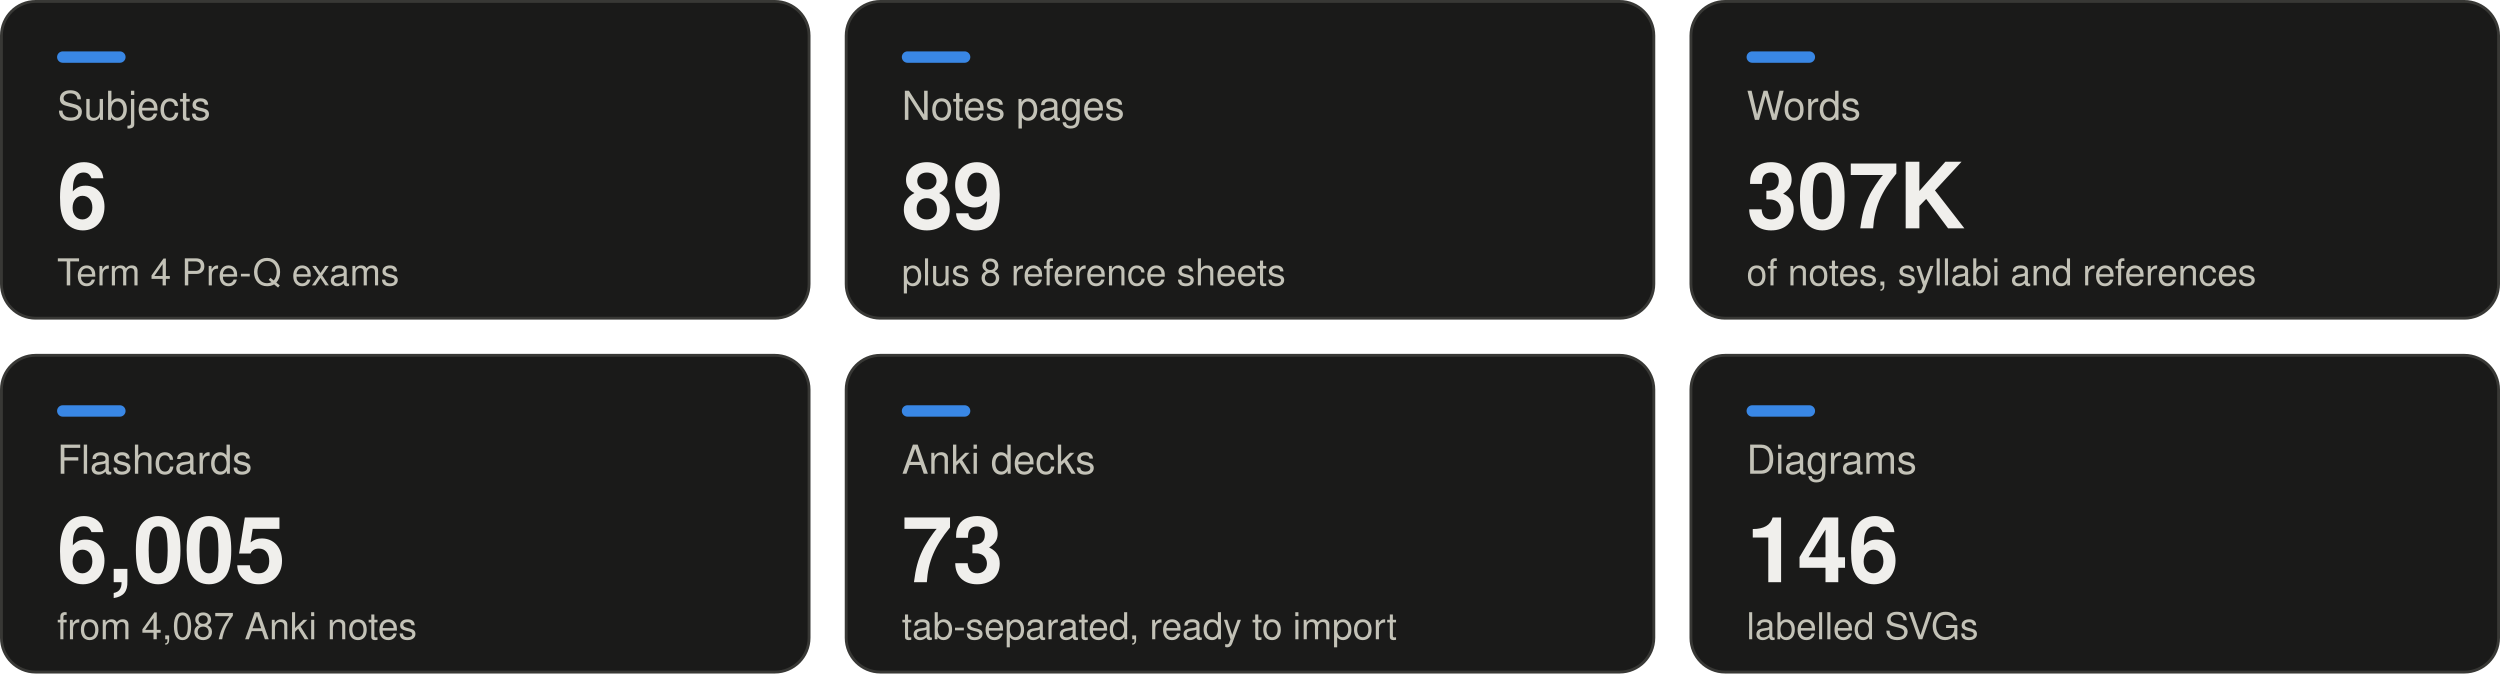
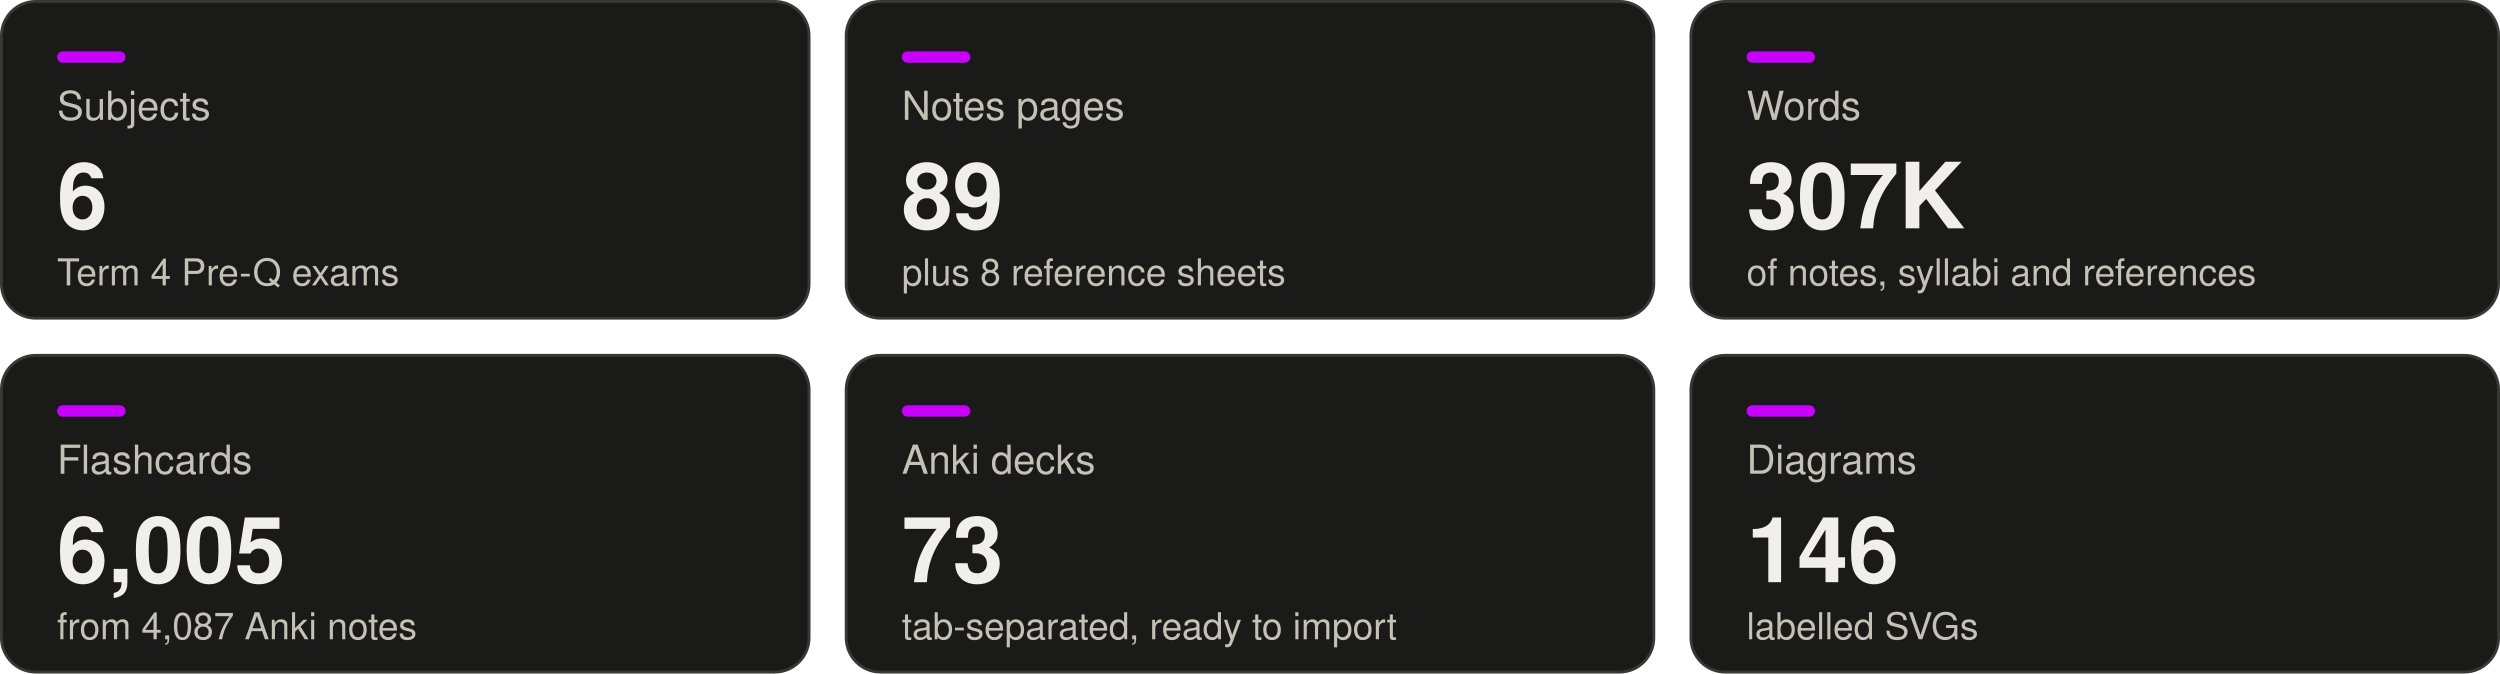
<svg xmlns="http://www.w3.org/2000/svg" width="876" height="236" viewBox="0 0 876 236" role="img" font-family="-apple-system, BlinkMacSystemFont, 'Segoe UI', Helvetica, Arial, sans-serif">
  <rect x="0.5" y="0.5" width="283" height="111" rx="12" fill="#1a1a19" stroke="#383835" />
-   <rect x="20" y="18" width="24" height="4" rx="2" fill="#3987e5" />
+   <rect x="20" y="18" width="24" height="4" rx="2" fill="#c800ff" />
  <text x="20" y="42" font-size="14" fill="#c3c2b7">Subjects</text>
  <text x="20" y="80" font-size="32" font-weight="600" fill="#f0efec">6</text>
  <text x="20" y="100" font-size="13" fill="#c3c2b7">Term 4 Pre-Q exams</text>
  <rect x="296.5" y="0.5" width="283" height="111" rx="12" fill="#1a1a19" stroke="#383835" />
-   <rect x="316" y="18" width="24" height="4" rx="2" fill="#3987e5" />
+   <rect x="316" y="18" width="24" height="4" rx="2" fill="#c800ff" />
  <text x="316" y="42" font-size="14" fill="#c3c2b7">Notes pages</text>
  <text x="316" y="80" font-size="32" font-weight="600" fill="#f0efec">89</text>
  <text x="316" y="100" font-size="13" fill="#c3c2b7">plus 8 reference sheets</text>
  <rect x="592.5" y="0.5" width="283" height="111" rx="12" fill="#1a1a19" stroke="#383835" />
-   <rect x="612" y="18" width="24" height="4" rx="2" fill="#3987e5" />
+   <rect x="612" y="18" width="24" height="4" rx="2" fill="#c800ff" />
  <text x="612" y="42" font-size="14" fill="#c3c2b7">Words</text>
  <text x="612" y="80" font-size="32" font-weight="600" fill="#f0efec">307K</text>
  <text x="612" y="100" font-size="13" fill="#c3c2b7">of notes, syllabi and references</text>
  <rect x="0.5" y="124.5" width="283" height="111" rx="12" fill="#1a1a19" stroke="#383835" />
-   <rect x="20" y="142" width="24" height="4" rx="2" fill="#3987e5" />
+   <rect x="20" y="142" width="24" height="4" rx="2" fill="#c800ff" />
  <text x="20" y="166" font-size="14" fill="#c3c2b7">Flashcards</text>
  <text x="20" y="204" font-size="32" font-weight="600" fill="#f0efec">6,005</text>
  <text x="20" y="224" font-size="13" fill="#c3c2b7">from 4,087 Anki notes</text>
  <rect x="296.5" y="124.5" width="283" height="111" rx="12" fill="#1a1a19" stroke="#383835" />
-   <rect x="316" y="142" width="24" height="4" rx="2" fill="#3987e5" />
+   <rect x="316" y="142" width="24" height="4" rx="2" fill="#c800ff" />
  <text x="316" y="166" font-size="14" fill="#c3c2b7">Anki decks</text>
  <text x="316" y="204" font-size="32" font-weight="600" fill="#f0efec">73</text>
  <text x="316" y="224" font-size="13" fill="#c3c2b7">tab-separated, ready to import</text>
  <rect x="592.5" y="124.5" width="283" height="111" rx="12" fill="#1a1a19" stroke="#383835" />
-   <rect x="612" y="142" width="24" height="4" rx="2" fill="#3987e5" />
+   <rect x="612" y="142" width="24" height="4" rx="2" fill="#c800ff" />
  <text x="612" y="166" font-size="14" fill="#c3c2b7">Diagrams</text>
  <text x="612" y="204" font-size="32" font-weight="600" fill="#f0efec">146</text>
  <text x="612" y="224" font-size="13" fill="#c3c2b7">labelled SVGs</text>
</svg>
